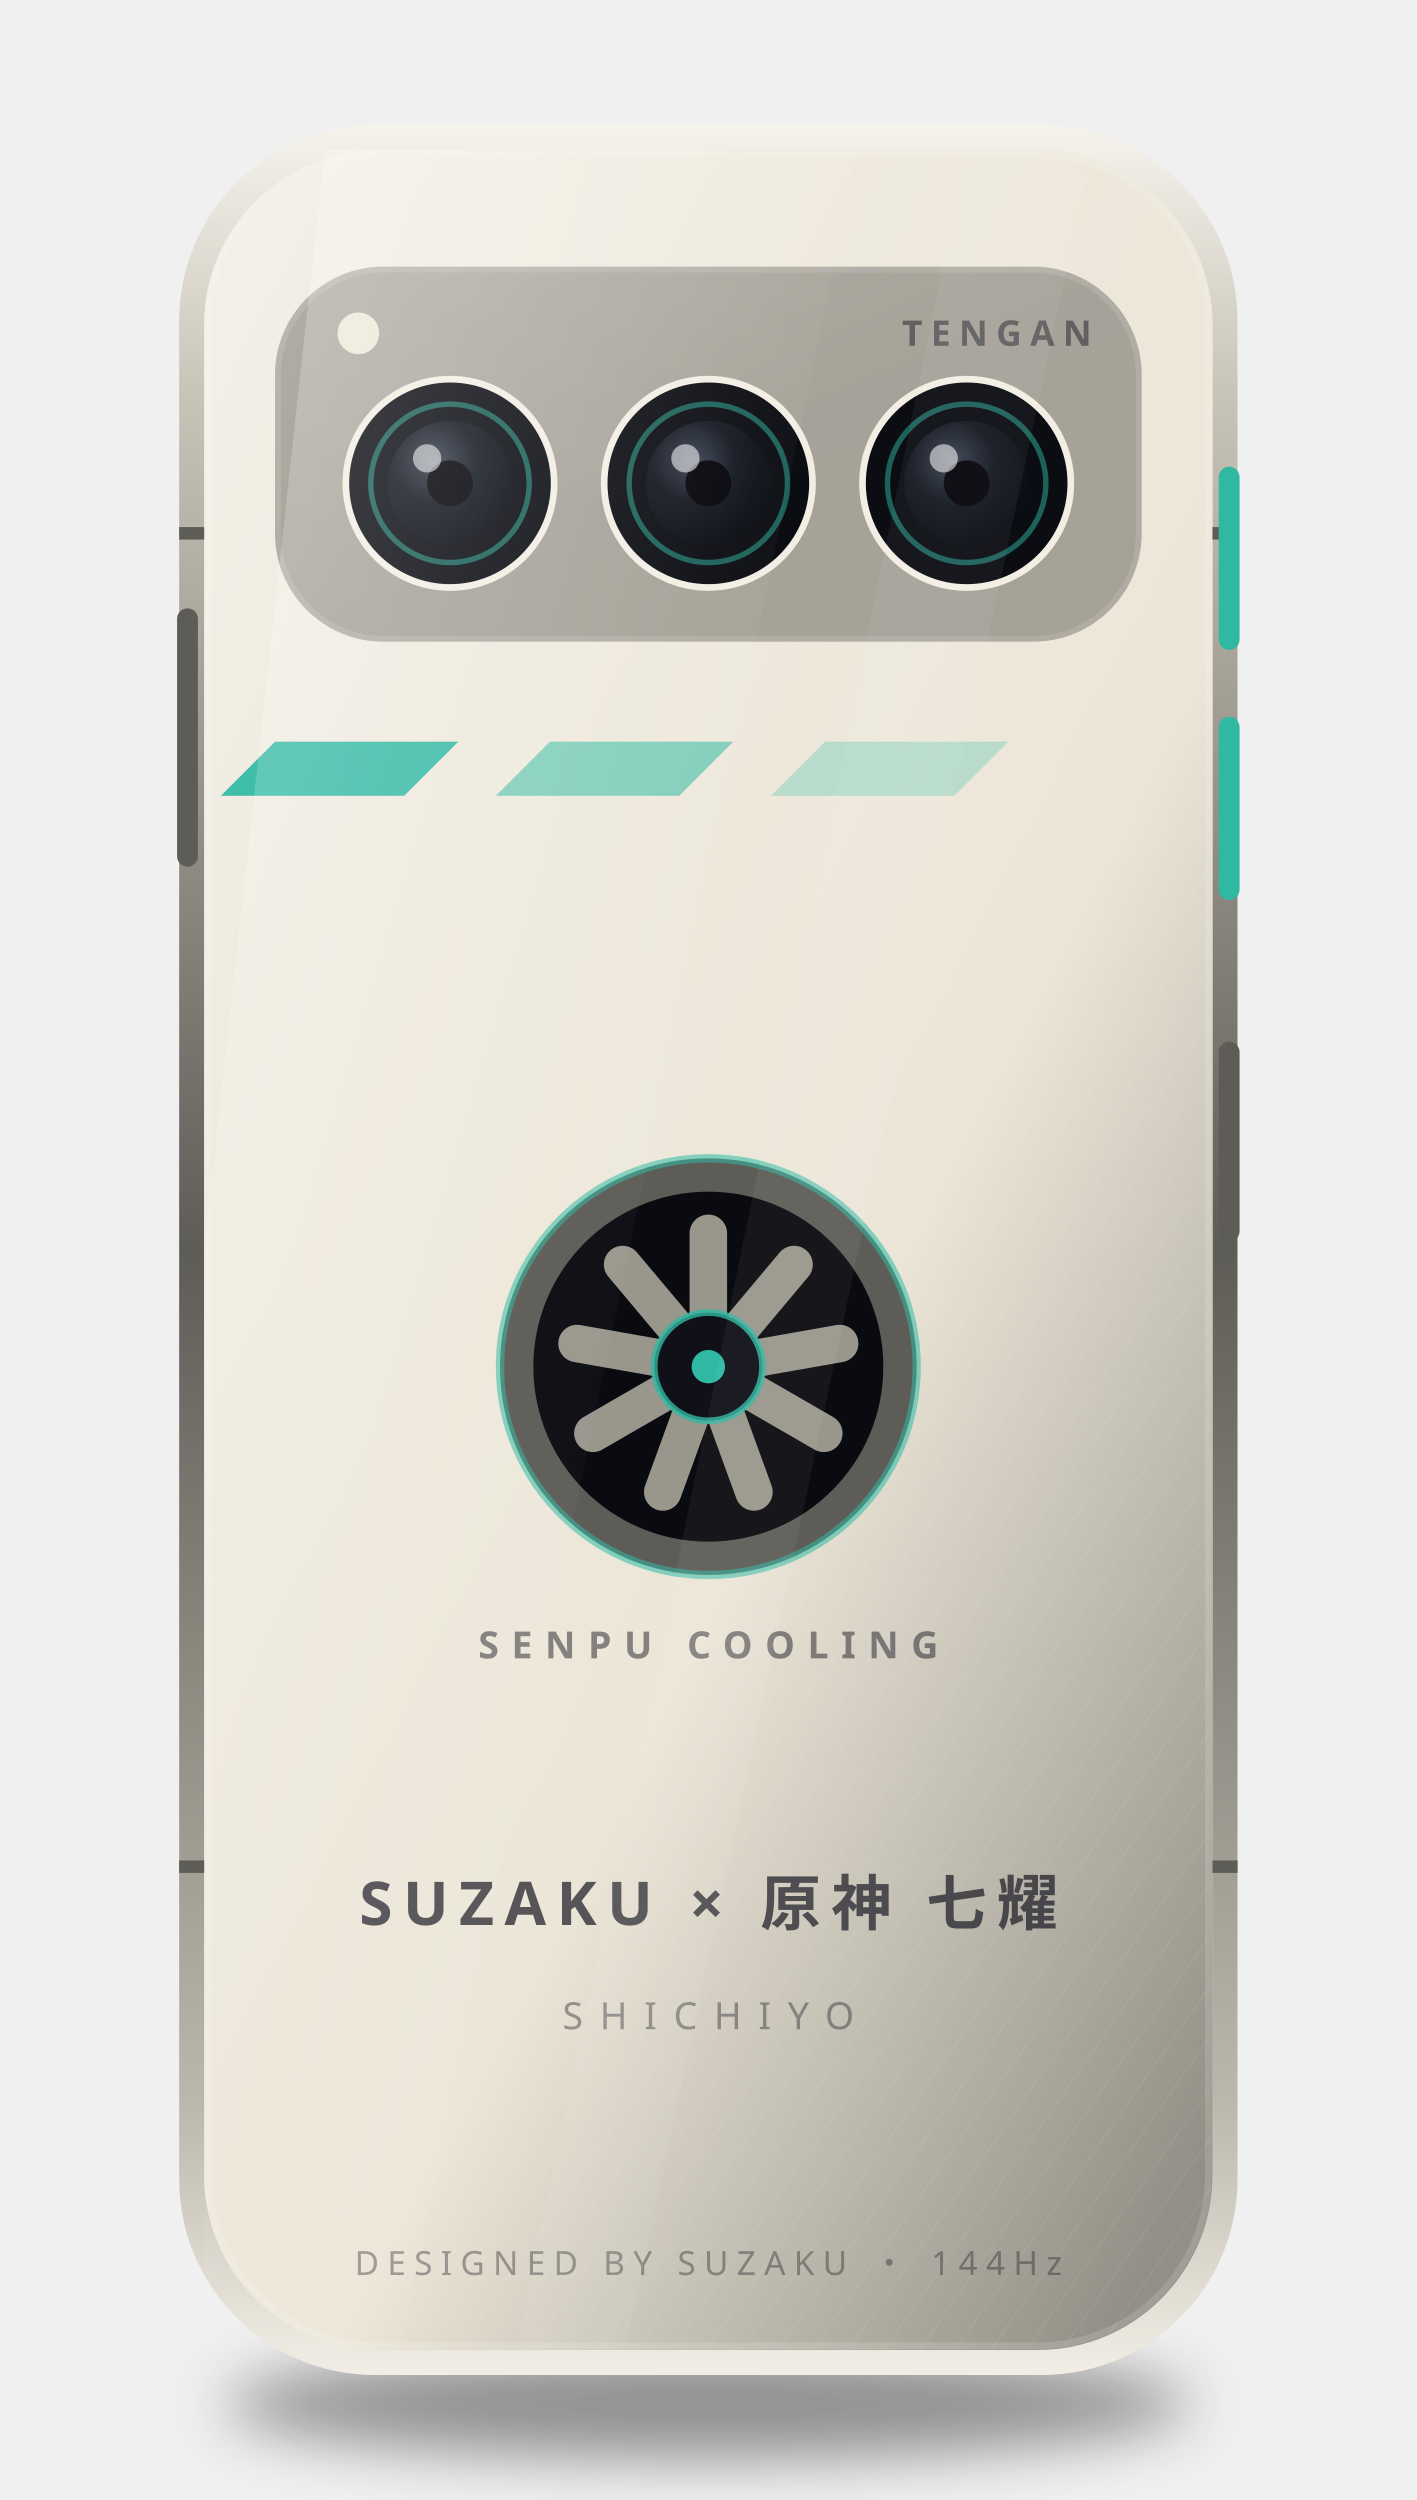
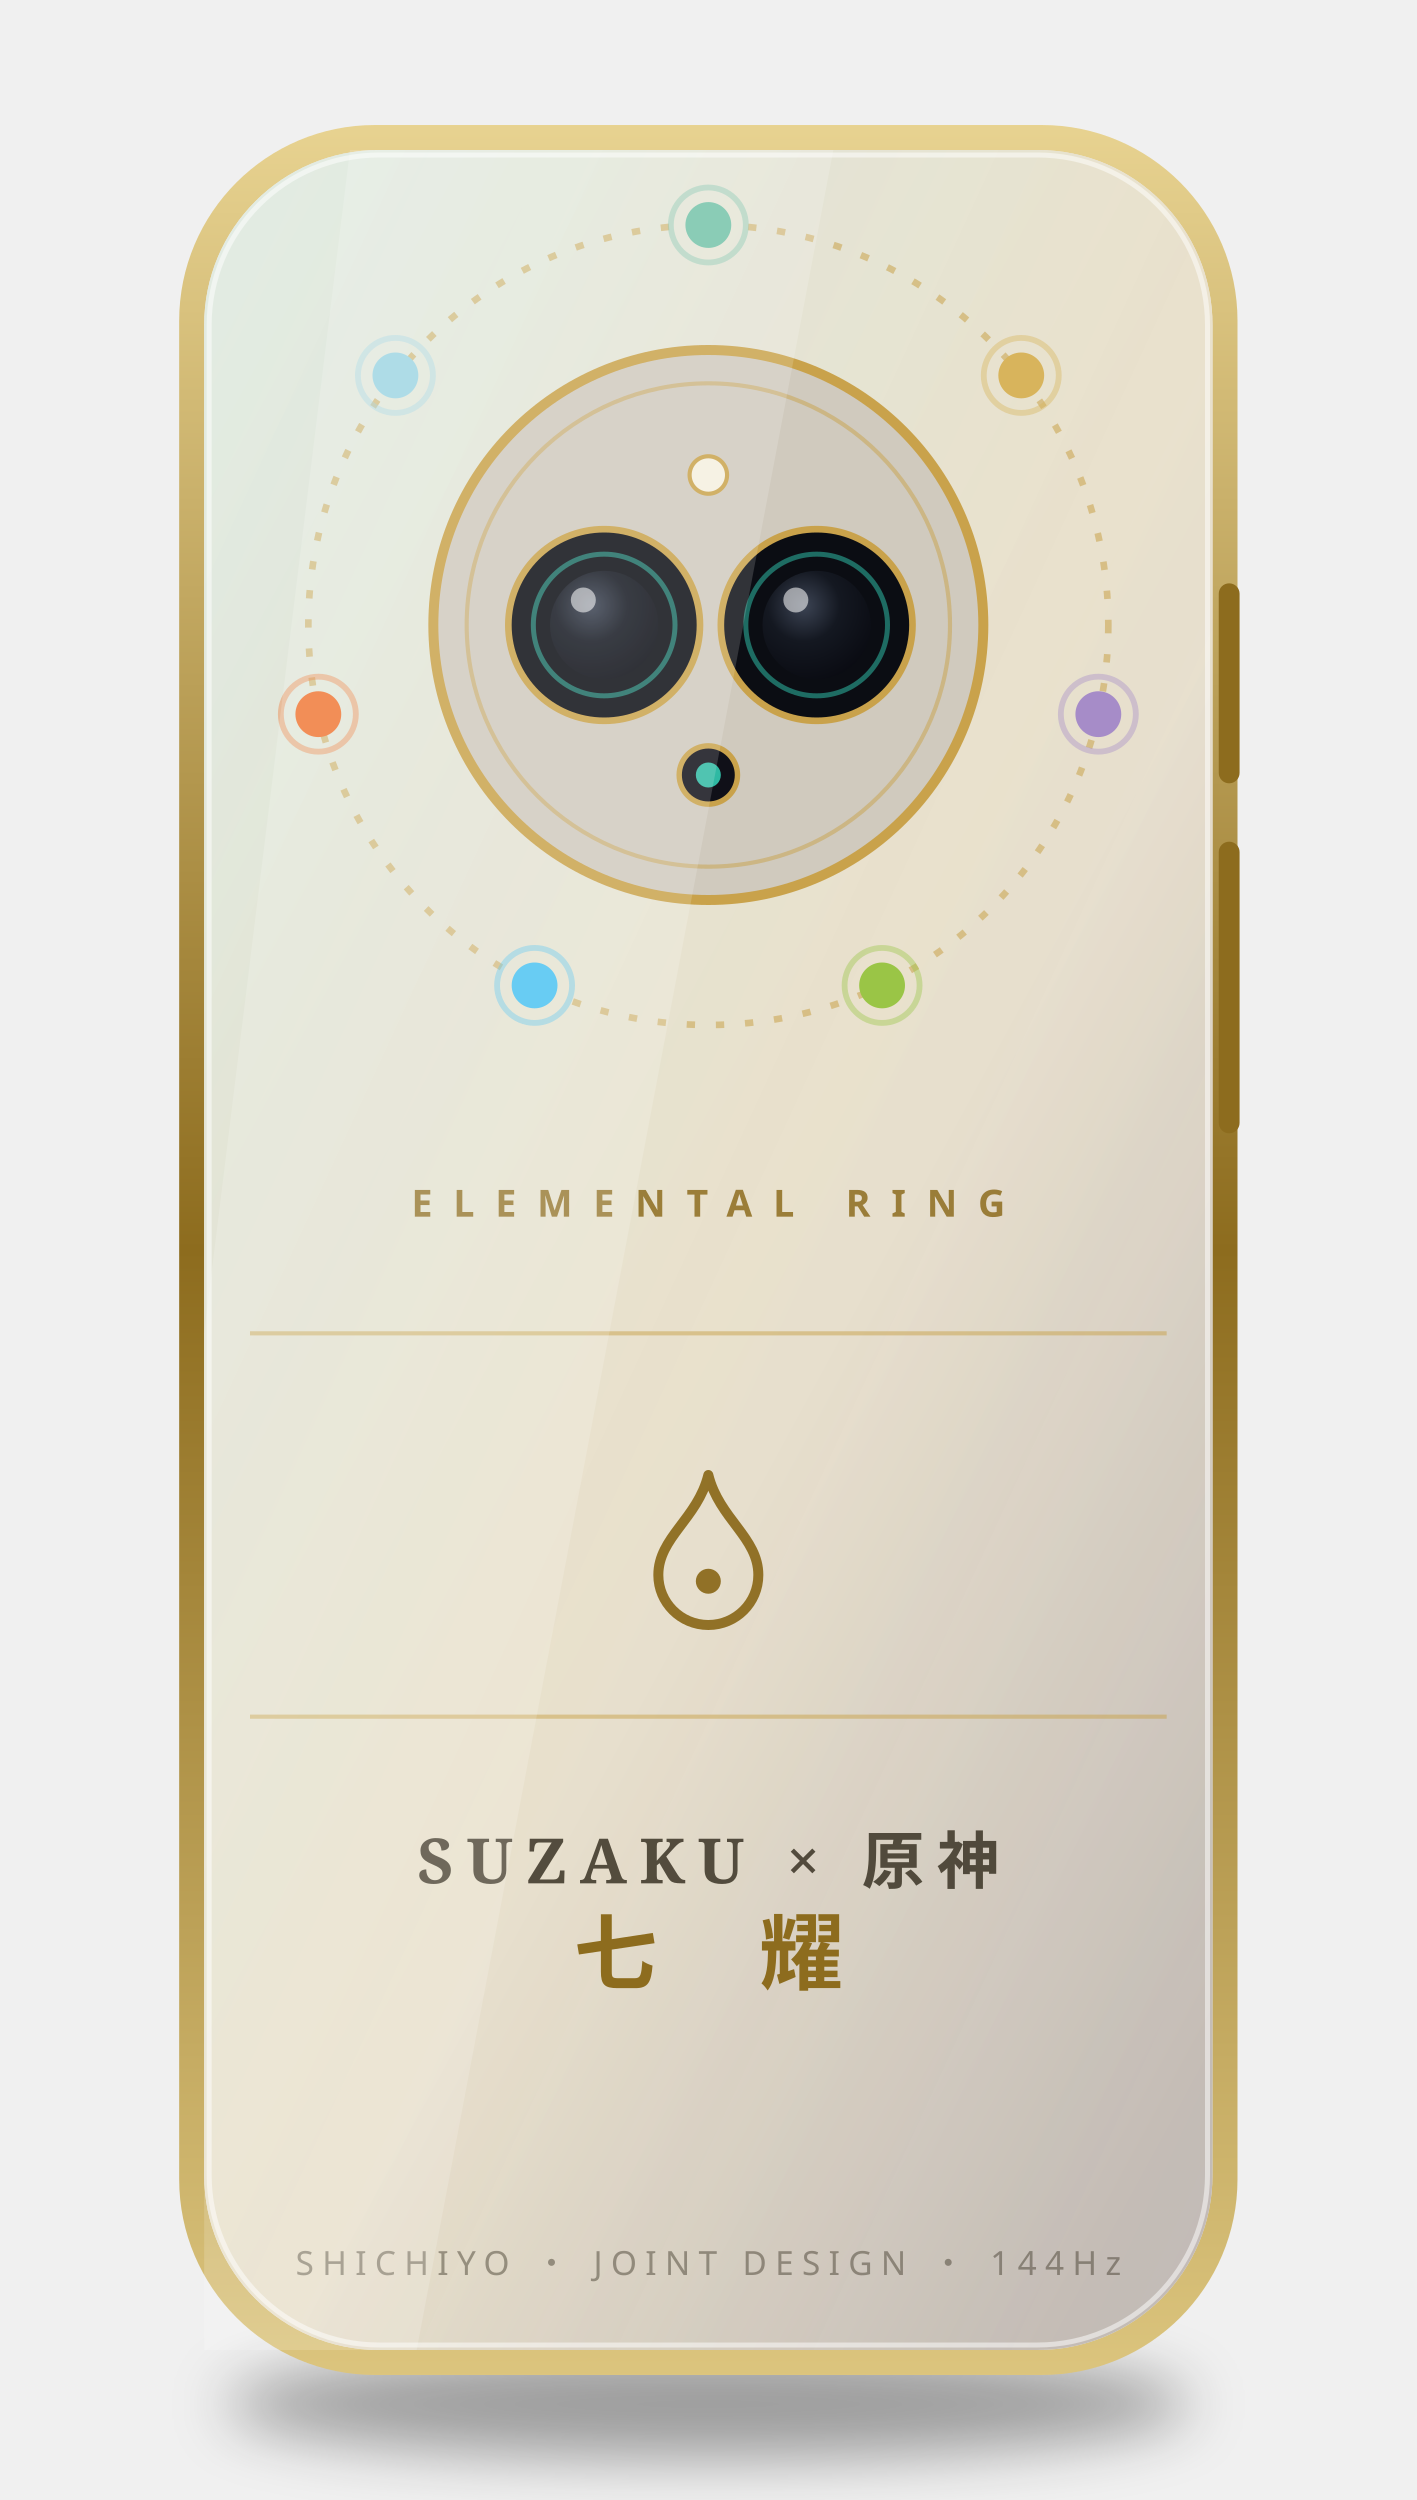
<svg xmlns="http://www.w3.org/2000/svg" viewBox="0 0 340 600" role="img" aria-label="SUZAKU × 原神 七耀">
  <defs>
-     <linearGradient id="bodyshichiyo0" x1="0" y1="0" x2="0.9" y2="1">
-       <stop offset="0" stop-color="#f4f0e8" />
-       <stop offset="0.28" stop-color="#efeade" />
+     <linearGradient id="bodyshichiyo0" x1="0" y1="0" x2="0.85" y2="1">
+       <stop offset="0" stop-color="#f6f2ec" />
+       <stop offset="0.3" stop-color="#efeadf" />
      <stop offset="0.62" stop-color="#ece6d8" />
-       <stop offset="1" stop-color="#928f86" />
+       <stop offset="1" stop-color="#c6c1b5" />
+     </linearGradient>
+     <linearGradient id="iridshichiyo0" x1="0" y1="0" x2="1" y2="1">
+       <stop offset="0" stop-color="#2fb9a3" stop-opacity="0.1" />
+       <stop offset="0.5" stop-color="#cbb26a" stop-opacity="0.12" />
+       <stop offset="1" stop-color="#a68cc8" stop-opacity="0.1" />
    </linearGradient>
    <linearGradient id="frameshichiyo0" x1="0" y1="0" x2="0" y2="1">
-       <stop offset="0" stop-color="#f6f4ed" />
-       <stop offset="0.12" stop-color="#c9c4b8" />
-       <stop offset="0.5" stop-color="#5e5c56" />
-       <stop offset="0.88" stop-color="#bdb8ad" />
-       <stop offset="1" stop-color="#f3efe6" />
+       <stop offset="0" stop-color="#e8d391" />
+       <stop offset="0.5" stop-color="#8d6c1e" />
+       <stop offset="1" stop-color="#dcc57e" />
    </linearGradient>
    <radialGradient id="lensshichiyo0" cx="0.38" cy="0.32" r="0.95">
      <stop offset="0" stop-color="#3c4454" />
      <stop offset="0.35" stop-color="#141821" />
      <stop offset="1" stop-color="#04040a" />
    </radialGradient>
-     <linearGradient id="sheenshichiyo0" x1="0" y1="0" x2="1" y2="1">
-       <stop offset="0" stop-color="#ffffff" stop-opacity="0.28" />
-       <stop offset="0.5" stop-color="#ffffff" stop-opacity="0.03" />
-       <stop offset="1" stop-color="#ffffff" stop-opacity="0" />
-     </linearGradient>
-     <pattern id="texshichiyo0" width="7" height="7" patternUnits="userSpaceOnUse" patternTransform="rotate(35)">
-       <path d="M0 0 V7" stroke="#ffffff" stroke-opacity="0.045" stroke-width="1" />
-     </pattern>
    <filter id="softshichiyo0" x="-40%" y="-40%" width="180%" height="180%">
      <feGaussianBlur stdDeviation="7" />
    </filter>
  </defs>
-   <ellipse cx="170" cy="577" rx="116" ry="13" fill="#000000" opacity="0.4" filter="url(#softshichiyo0)" />
+   <ellipse cx="170" cy="577" rx="116" ry="13" fill="#000000" opacity="0.35" filter="url(#softshichiyo0)" />
  <rect x="43" y="30" width="254" height="540" rx="47" fill="url(#frameshichiyo0)" />
  <rect x="49" y="36" width="242" height="528" rx="42" fill="#ece6d8" />
  <rect x="49" y="36" width="242" height="528" rx="42" fill="url(#bodyshichiyo0)" />
-   <rect x="49" y="36" width="242" height="528" rx="42" fill="url(#texshichiyo0)" />
-   <rect x="50" y="37" width="240" height="526" rx="41" fill="none" stroke="#ffffff" stroke-opacity="0.14" stroke-width="1.6" />
-   <path d="M43 128 h6 M43 448 h6 M291 128 h6 M291 448 h6" stroke="#5e5c56" stroke-width="3" />
-   <rect x="66" y="64" width="208" height="90" rx="26" fill="#a5a197" />
-   <rect x="66" y="64" width="208" height="90" rx="26" fill="url(#sheenshichiyo0)" opacity="0.5" />
-   <rect x="66.7" y="64.7" width="206.6" height="88.6" rx="25.3" fill="none" stroke="#ffffff" stroke-opacity="0.12" stroke-width="1.4" />
-   <circle cx="86" cy="80" r="5" fill="#f4efdf" opacity="0.9" />
-   <text x="262" y="83" font-family="'Noto Sans JP',sans-serif" font-size="8.5" font-weight="700" fill="#1c1c26" opacity="0.5" text-anchor="end" letter-spacing="2">TENGAN</text>
-   <circle cx="108" cy="116" r="25" fill="#0b0d13" stroke="#f2eee4" stroke-width="1.6" />
-   <circle cx="108" cy="116" r="19" fill="none" stroke="#2fb9a3" stroke-opacity="0.5" stroke-width="1.3" />
-   <circle cx="108" cy="116" r="15" fill="url(#lensshichiyo0)" />
-   <circle cx="108" cy="116" r="5.5" fill="#04040a" />
-   <circle cx="102.5" cy="110" r="3.4" fill="#ffffff" opacity="0.55" />
-   <circle cx="170" cy="116" r="25" fill="#0b0d13" stroke="#f2eee4" stroke-width="1.6" />
-   <circle cx="170" cy="116" r="19" fill="none" stroke="#2fb9a3" stroke-opacity="0.5" stroke-width="1.3" />
-   <circle cx="170" cy="116" r="15" fill="url(#lensshichiyo0)" />
-   <circle cx="170" cy="116" r="5.5" fill="#04040a" />
-   <circle cx="164.5" cy="110" r="3.4" fill="#ffffff" opacity="0.55" />
-   <circle cx="232" cy="116" r="25" fill="#0b0d13" stroke="#f2eee4" stroke-width="1.6" />
-   <circle cx="232" cy="116" r="19" fill="none" stroke="#2fb9a3" stroke-opacity="0.5" stroke-width="1.3" />
-   <circle cx="232" cy="116" r="15" fill="url(#lensshichiyo0)" />
-   <circle cx="232" cy="116" r="5.5" fill="#04040a" />
-   <circle cx="226.5" cy="110" r="3.4" fill="#ffffff" opacity="0.55" />
-   <path d="M66 178 h44 l-13 13 h-44 z" fill="#2fb9a3" opacity="0.92" />
-   <path d="M132 178 h44 l-13 13 h-44 z" fill="#2fb9a3" opacity="0.55" />
-   <path d="M198 178 h44 l-13 13 h-44 z" fill="#2fb9a3" opacity="0.28" />
-   <circle cx="170" cy="328" r="50" fill="#5e5c56" />
-   <circle cx="170" cy="328" r="50" fill="none" stroke="#2fb9a3" stroke-opacity="0.55" stroke-width="2" />
-   <circle cx="170" cy="328" r="42" fill="#0a0b10" />
-   <path d="M170 328 L170 296" stroke="#99968c" stroke-width="9" stroke-linecap="round" transform="rotate(0 170 328)" />
-   <path d="M170 328 L170 296" stroke="#99968c" stroke-width="9" stroke-linecap="round" transform="rotate(40 170 328)" />
-   <path d="M170 328 L170 296" stroke="#99968c" stroke-width="9" stroke-linecap="round" transform="rotate(80 170 328)" />
-   <path d="M170 328 L170 296" stroke="#99968c" stroke-width="9" stroke-linecap="round" transform="rotate(120 170 328)" />
-   <path d="M170 328 L170 296" stroke="#99968c" stroke-width="9" stroke-linecap="round" transform="rotate(160 170 328)" />
-   <path d="M170 328 L170 296" stroke="#99968c" stroke-width="9" stroke-linecap="round" transform="rotate(200 170 328)" />
-   <path d="M170 328 L170 296" stroke="#99968c" stroke-width="9" stroke-linecap="round" transform="rotate(240 170 328)" />
-   <path d="M170 328 L170 296" stroke="#99968c" stroke-width="9" stroke-linecap="round" transform="rotate(280 170 328)" />
-   <path d="M170 328 L170 296" stroke="#99968c" stroke-width="9" stroke-linecap="round" transform="rotate(320 170 328)" />
-   <circle cx="170" cy="328" r="13" fill="#101018" stroke="#2fb9a3" stroke-opacity="0.8" stroke-width="1.6" />
-   <circle cx="170" cy="328" r="4" fill="#2fb9a3" />
-   <text x="170" y="398" font-family="'Noto Sans JP',sans-serif" font-size="9" font-weight="700" fill="#1c1c26" opacity="0.5" text-anchor="middle" letter-spacing="3">SENPU COOLING</text>
-   <text x="170" y="462" font-family="'Noto Sans JP',sans-serif" font-size="14.5" font-weight="800" fill="#1c1c26" opacity="0.72" text-anchor="middle" letter-spacing="2.5">SUZAKU × 原神 七耀</text>
-   <text x="170" y="487" font-family="'Noto Sans JP',sans-serif" font-size="9" fill="#1c1c26" opacity="0.4" text-anchor="middle" letter-spacing="4">SHICHIYO</text>
-   <text x="170" y="546" font-family="'Noto Sans JP',sans-serif" font-size="8" fill="#1c1c26" opacity="0.38" text-anchor="middle" letter-spacing="2">DESIGNED BY SUZAKU ・ 144Hz</text>
-   <path d="M78 36 L206 36 L96 564 L49 564 L49 300 Z" fill="url(#sheenshichiyo0)" />
-   <path d="M232 36 L262 36 L150 564 L124 564 Z" fill="#ffffff" opacity="0.05" />
-   <rect x="292.5" y="112" width="5" height="44" rx="2.5" fill="#2fb9a3" />
-   <rect x="292.5" y="172" width="5" height="44" rx="2.5" fill="#2fb9a3" />
-   <rect x="292.5" y="250" width="5" height="48" rx="2.5" fill="#5e5c56" />
-   <rect x="42.5" y="146" width="5" height="62" rx="2.5" fill="#5e5c56" />
+   <rect x="49" y="36" width="242" height="528" rx="42" fill="url(#iridshichiyo0)" />
+   <rect x="50.2" y="37.2" width="239.6" height="525.6" rx="40.8" fill="none" stroke="#ffffff" stroke-opacity="0.5" stroke-width="1.2" />
+   <circle cx="170" cy="150" r="96" fill="none" stroke="#c9a24b" stroke-opacity="0.55" stroke-width="1.6" stroke-dasharray="2 5" />
+   <circle cx="170.0" cy="54.0" r="5.5" fill="#74c2a8" />
+   <circle cx="170.0" cy="54.0" r="9" fill="none" stroke="#74c2a8" stroke-opacity="0.4" stroke-width="1.4" />
+   <circle cx="245.1" cy="90.1" r="5.5" fill="#d8b45c" />
+   <circle cx="245.1" cy="90.1" r="9" fill="none" stroke="#d8b45c" stroke-opacity="0.4" stroke-width="1.4" />
+   <circle cx="263.6" cy="171.4" r="5.5" fill="#a68cc8" />
+   <circle cx="263.6" cy="171.4" r="9" fill="none" stroke="#a68cc8" stroke-opacity="0.4" stroke-width="1.4" />
+   <circle cx="211.7" cy="236.5" r="5.5" fill="#9ac546" />
+   <circle cx="211.7" cy="236.5" r="9" fill="none" stroke="#9ac546" stroke-opacity="0.4" stroke-width="1.4" />
+   <circle cx="128.3" cy="236.5" r="5.5" fill="#4cc2f1" />
+   <circle cx="128.3" cy="236.5" r="9" fill="none" stroke="#4cc2f1" stroke-opacity="0.4" stroke-width="1.4" />
+   <circle cx="76.4" cy="171.4" r="5.5" fill="#ef7938" />
+   <circle cx="76.4" cy="171.4" r="9" fill="none" stroke="#ef7938" stroke-opacity="0.4" stroke-width="1.4" />
+   <circle cx="94.9" cy="90.1" r="5.5" fill="#9fd6e3" />
+   <circle cx="94.9" cy="90.1" r="9" fill="none" stroke="#9fd6e3" stroke-opacity="0.4" stroke-width="1.4" />
+   <circle cx="170" cy="150" r="66" fill="#d0cabe" stroke="#c9a24b" stroke-width="2.4" />
+   <circle cx="170" cy="150" r="58" fill="none" stroke="#c9a24b" stroke-opacity="0.5" stroke-width="1" />
+   <circle cx="145" cy="150" r="23" fill="#0b0d13" stroke="#c9a24b" stroke-width="1.6" />
+   <circle cx="145" cy="150" r="17" fill="none" stroke="#2fb9a3" stroke-opacity="0.55" stroke-width="1.2" />
+   <circle cx="145" cy="150" r="13" fill="url(#lensshichiyo0)" />
+   <circle cx="140" cy="144" r="3" fill="#ffffff" opacity="0.55" />
+   <circle cx="196" cy="150" r="23" fill="#0b0d13" stroke="#c9a24b" stroke-width="1.6" />
+   <circle cx="196" cy="150" r="17" fill="none" stroke="#2fb9a3" stroke-opacity="0.55" stroke-width="1.2" />
+   <circle cx="196" cy="150" r="13" fill="url(#lensshichiyo0)" />
+   <circle cx="191" cy="144" r="3" fill="#ffffff" opacity="0.55" />
+   <circle cx="170" cy="186" r="7" fill="#101018" stroke="#c9a24b" stroke-width="1.3" />
+   <circle cx="170" cy="186" r="3" fill="#2fb9a3" />
+   <circle cx="170" cy="114" r="4.5" fill="#f4efdf" stroke="#c9a24b" stroke-width="1" />
+   <text x="170" y="292" font-family="'Noto Sans JP',sans-serif" font-size="9" font-weight="700" fill="#8d6c1e" opacity="0.85" text-anchor="middle" letter-spacing="5">ELEMENTAL RING</text>
+   <path d="M60 320 H280" stroke="#c9a24b" stroke-opacity="0.5" stroke-width="1" />
+   <g transform="translate(146 348) scale(1)" opacity="0.95">
+     <path d="M24 6 C21.4 16.5 12 21 12 30 a12 12 0 0 0 24 0 C36 21 26.6 16.5 24 6 Z" fill="none" stroke="#8d6c1e" stroke-width="2.4" stroke-linejoin="round" />
+     <circle cx="24" cy="31.5" r="3" fill="#8d6c1e" />
+   </g>
+   <path d="M60 412 H280" stroke="#c9a24b" stroke-opacity="0.5" stroke-width="1" />
+   <text x="170" y="452" font-family="'Shippori Mincho','Noto Sans JP',serif" font-size="15" font-weight="800" fill="#3a3324" opacity="0.85" text-anchor="middle" letter-spacing="3">SUZAKU × 原神</text>
+   <text x="170" y="476" font-family="'Shippori Mincho','Noto Sans JP',serif" font-size="20" font-weight="800" fill="#8d6c1e" text-anchor="middle" letter-spacing="10">七 耀</text>
+   <text x="170" y="546" font-family="'Noto Sans JP',sans-serif" font-size="8" fill="#3a3324" opacity="0.45" text-anchor="middle" letter-spacing="2">SHICHIYO ・ JOINT DESIGN ・ 144Hz</text>
+   <path d="M84 36 L200 36 L100 564 L49 564 L49 320 Z" fill="#ffffff" opacity="0.16" />
+   <rect x="292.5" y="140" width="5" height="48" rx="2.5" fill="#8d6c1e" />
+   <rect x="292.5" y="202" width="5" height="70" rx="2.5" fill="#8d6c1e" />
</svg>
